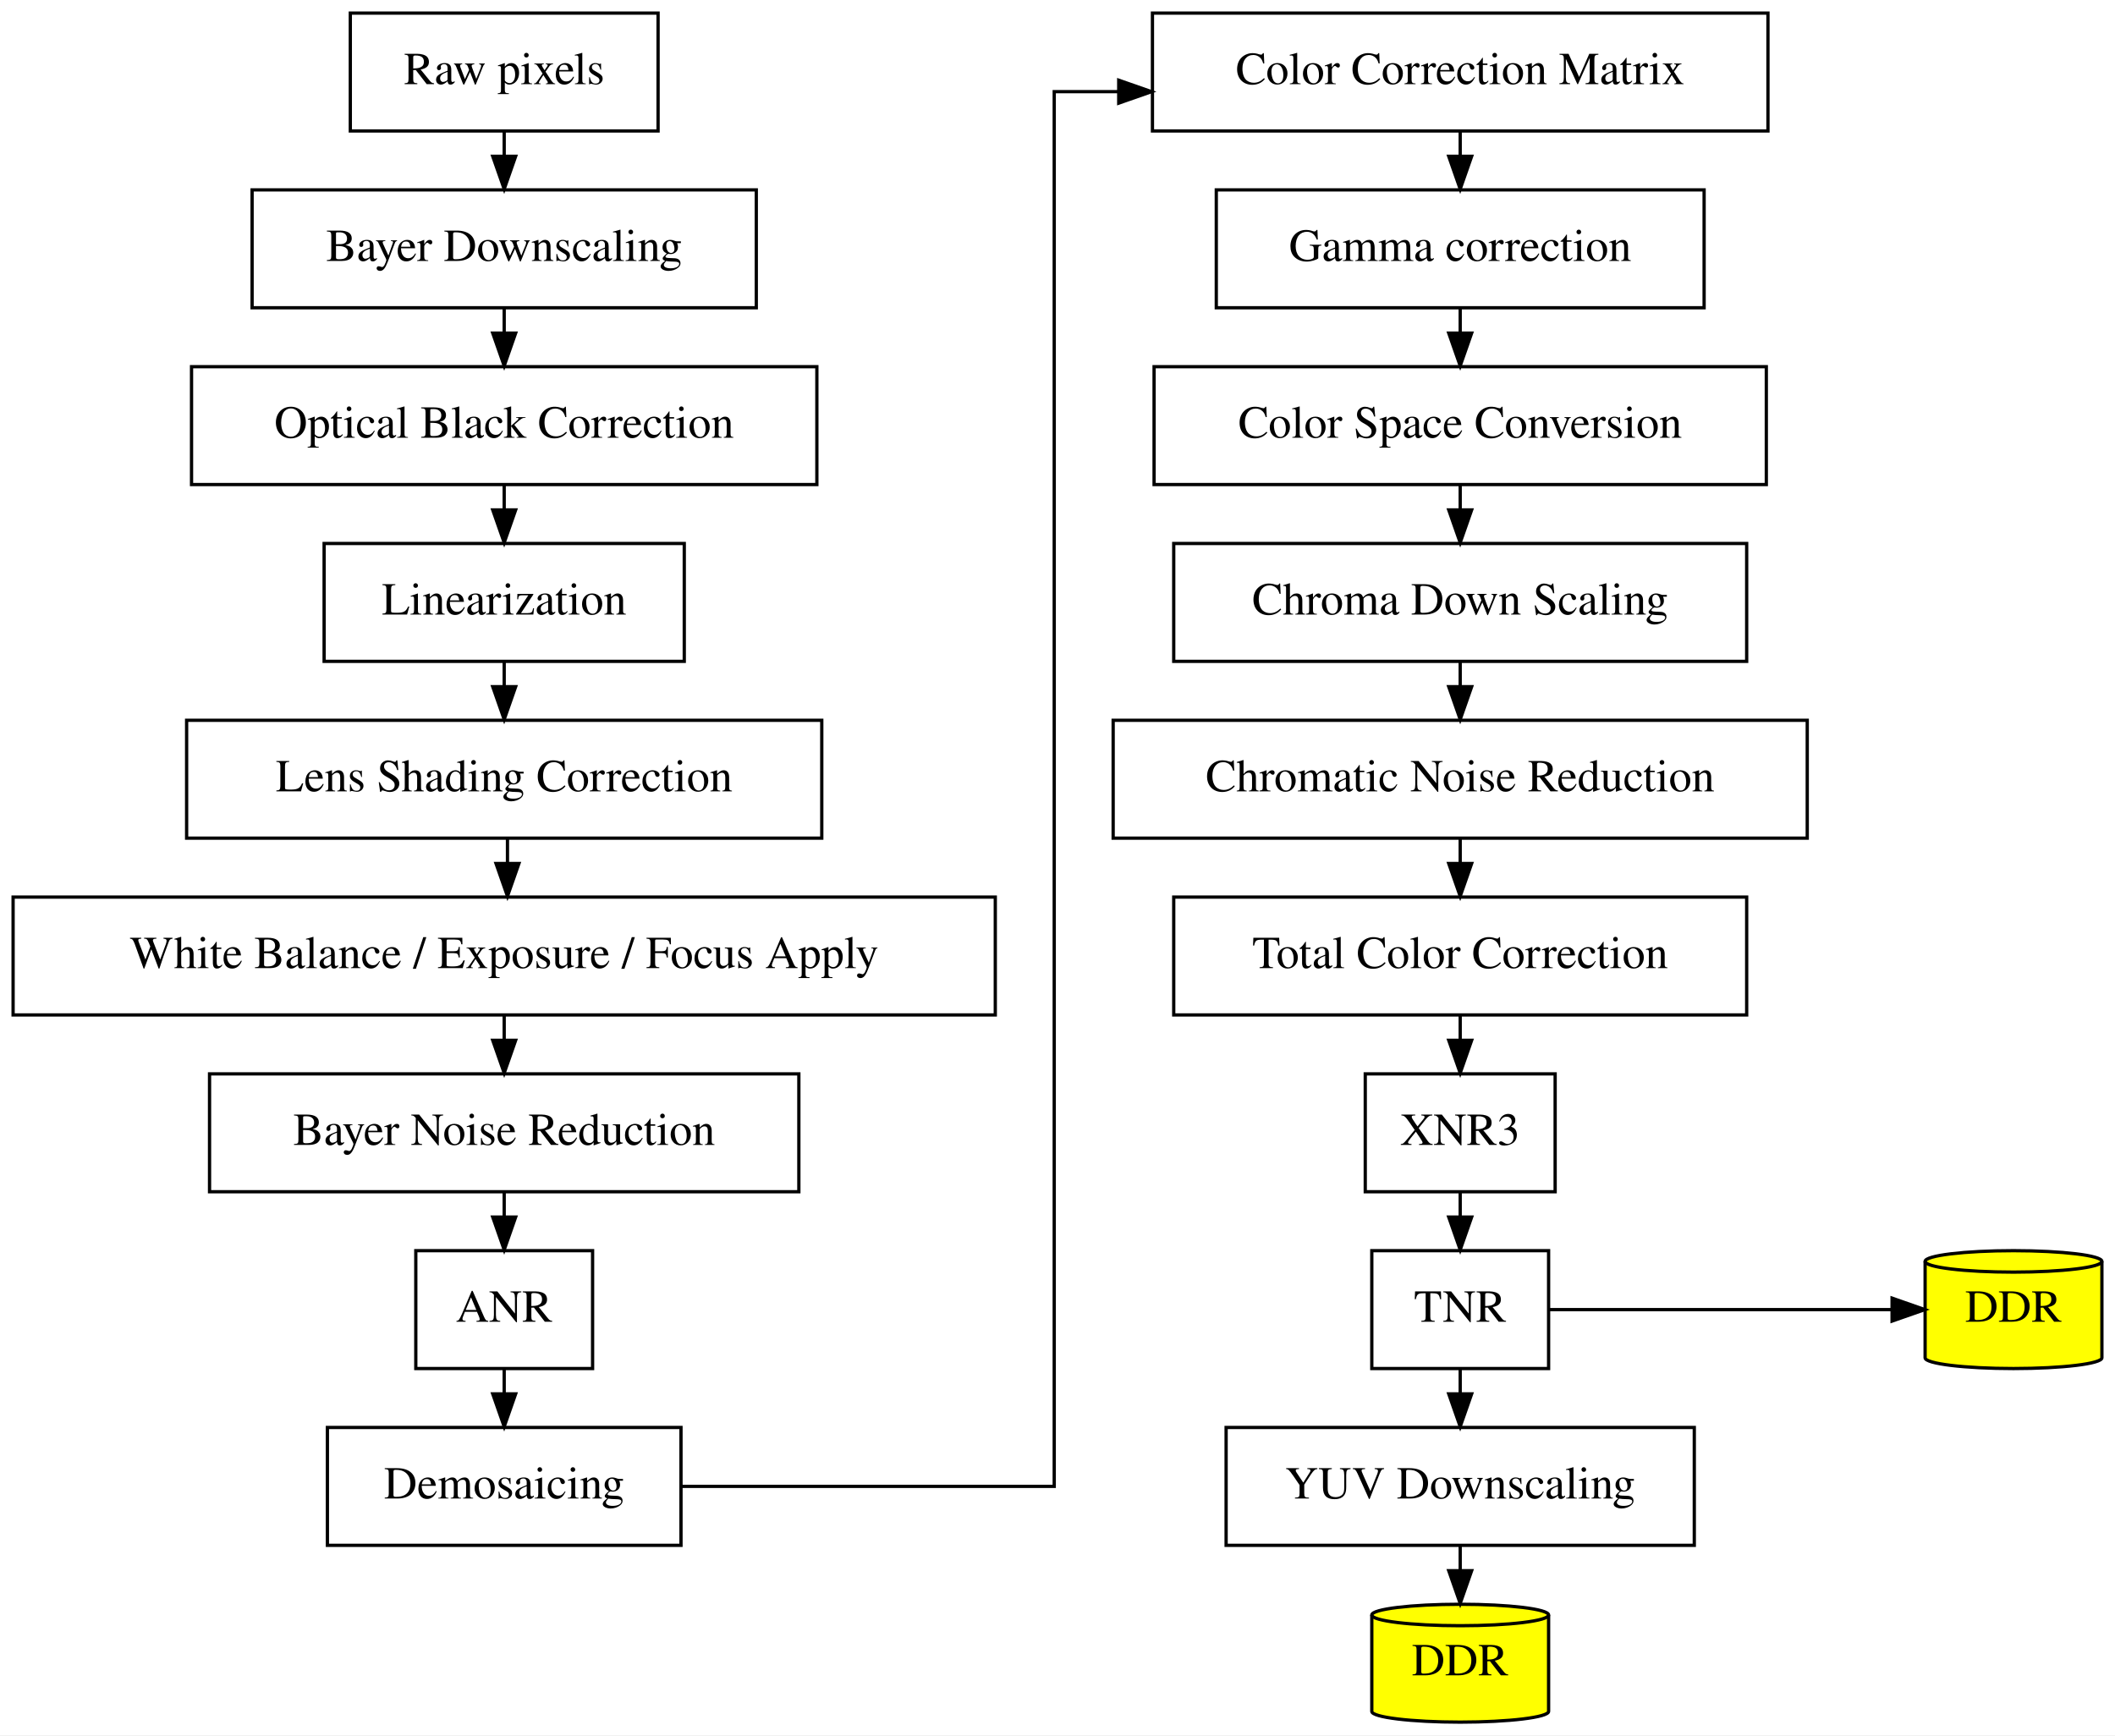
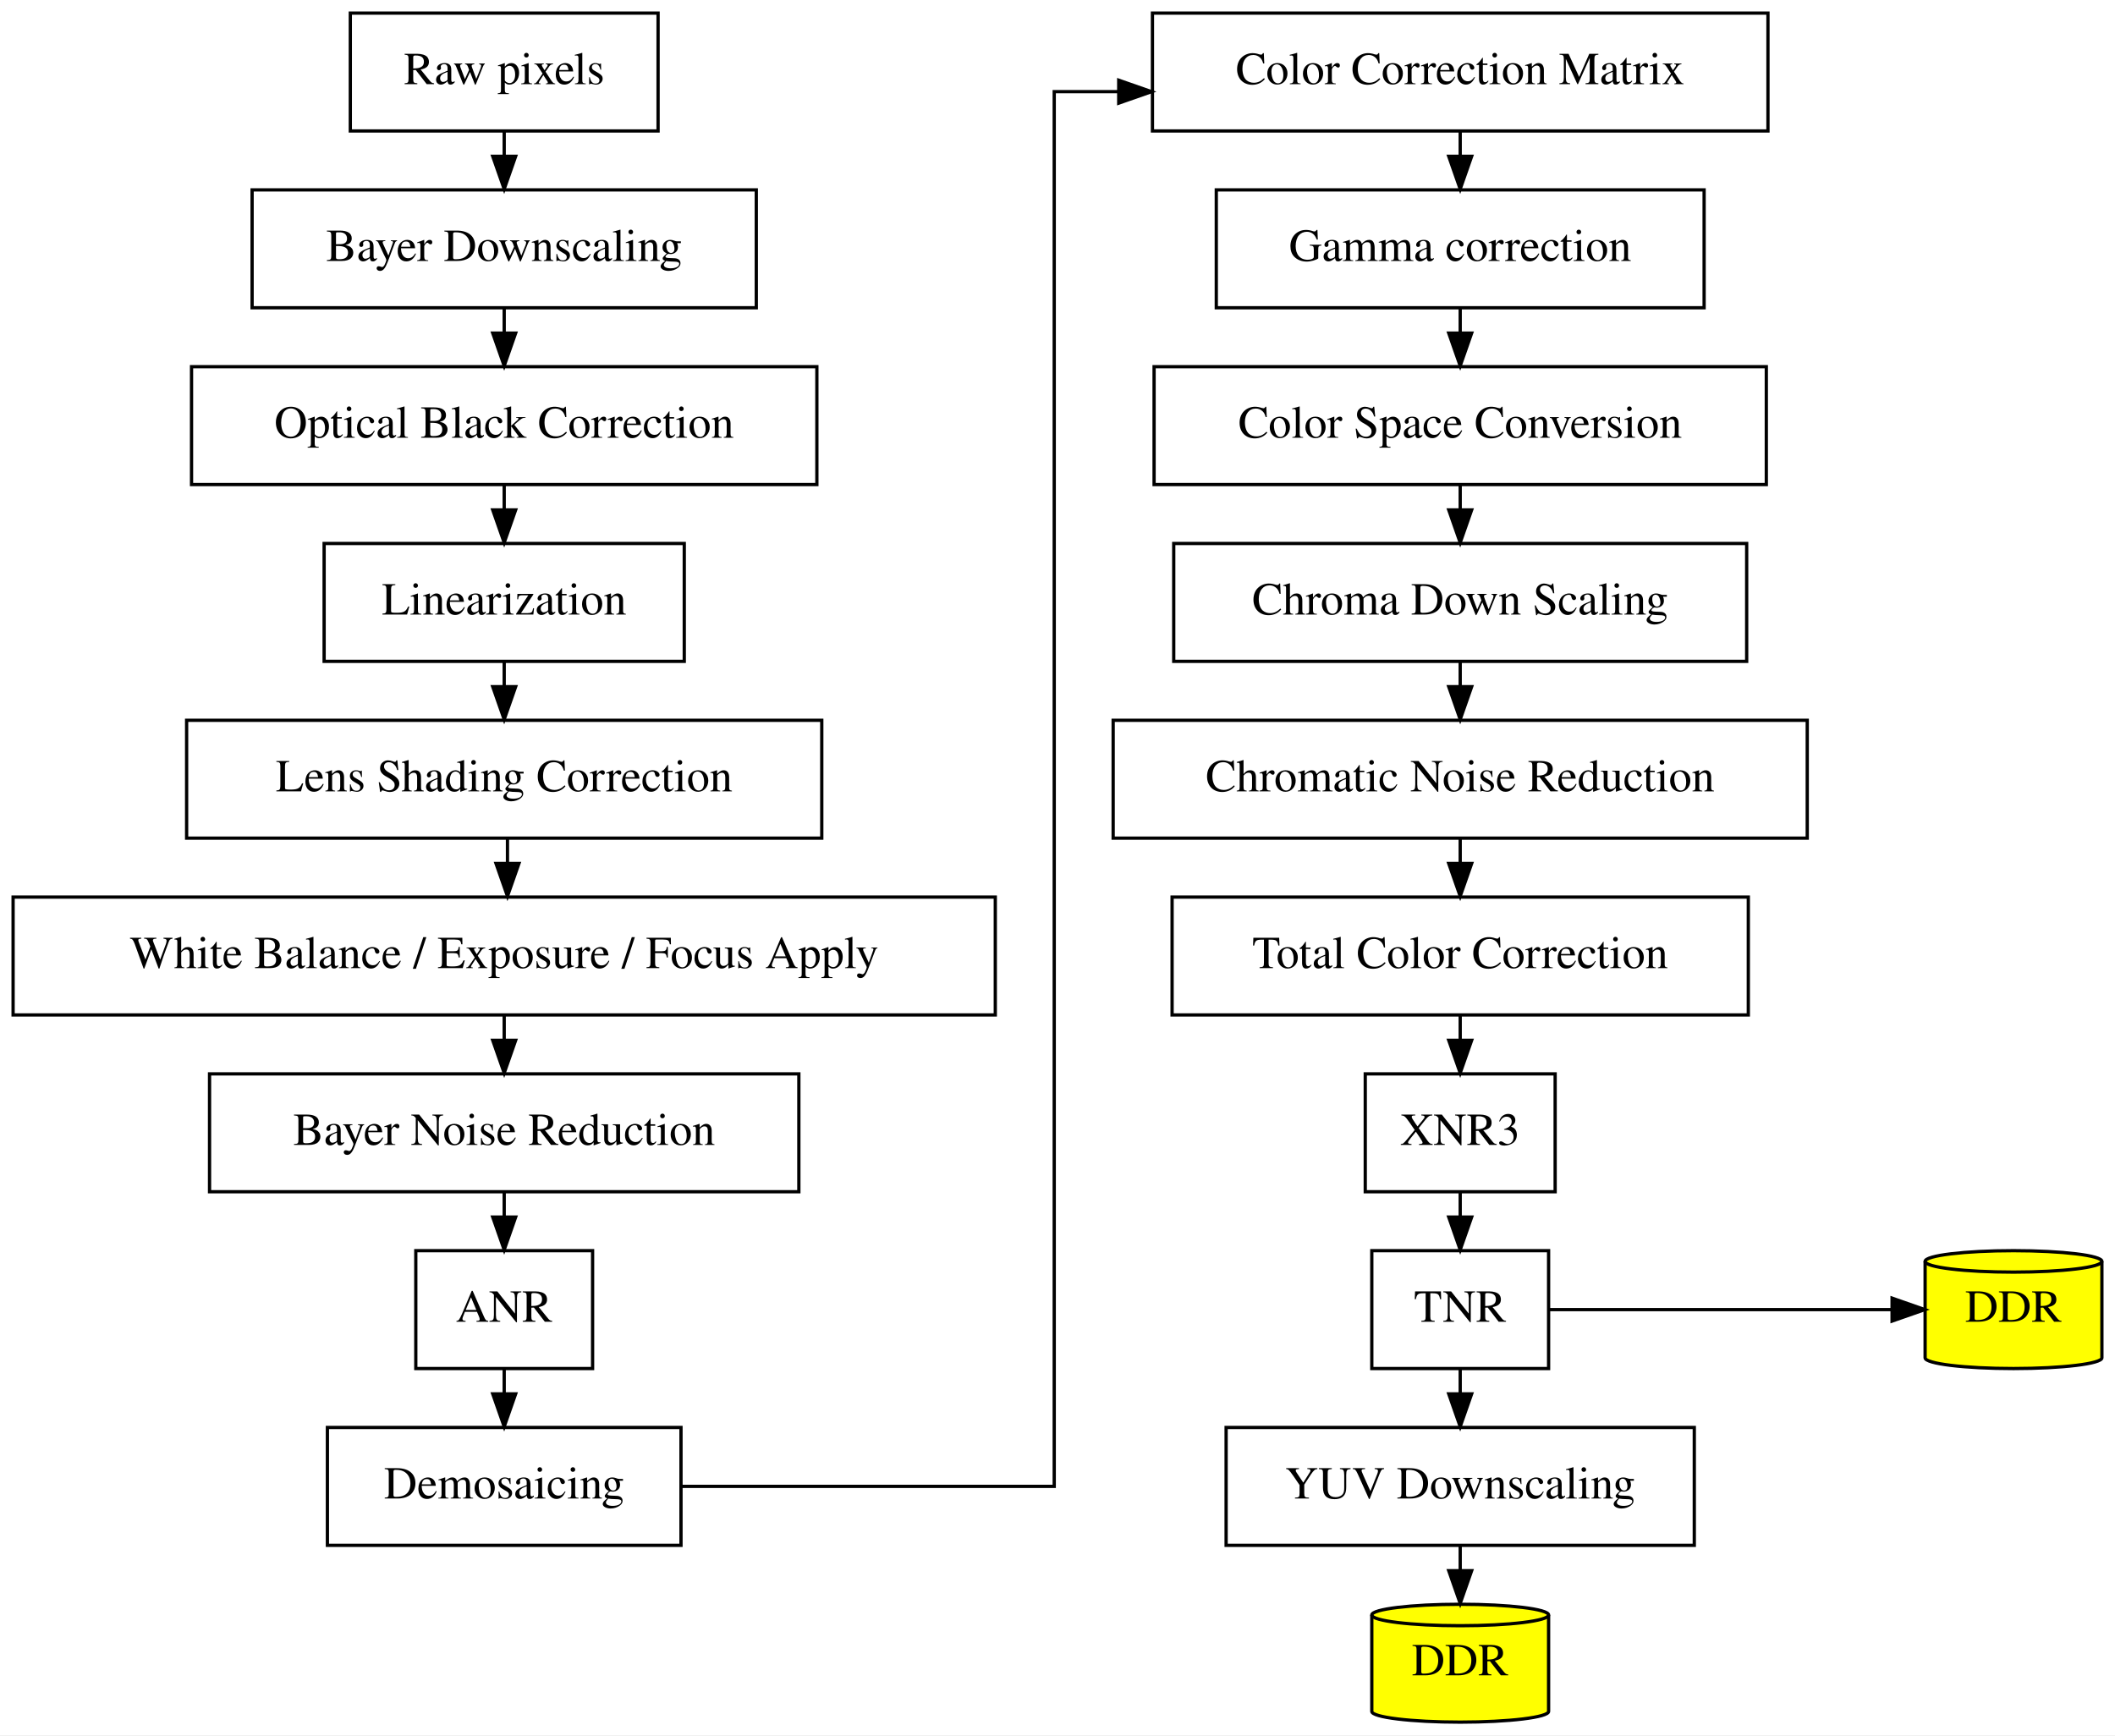
<svg xmlns="http://www.w3.org/2000/svg" width="646pt" height="530pt" viewBox="0.00 0.00 646.00 530.00">
  <g id="graph0" class="graph" transform="scale(1 1) rotate(0) translate(4 526)">
    <polygon fill="white" stroke="transparent" points="-4,4 -4,-526 642,-526 642,4 -4,4" />
    <g id="node1" class="node">
      <polygon fill="none" stroke="black" points="197,-522 103,-522 103,-486 197,-486 197,-522" />
      <text text-anchor="middle" x="150" y="-500.3" font-family="Times,serif" font-size="14.00">Raw pixels</text>
    </g>
    <g id="node2" class="node">
      <polygon fill="none" stroke="black" points="227,-468 73,-468 73,-432 227,-432 227,-468" />
      <text text-anchor="middle" x="150" y="-446.3" font-family="Times,serif" font-size="14.00">Bayer Downscaling</text>
    </g>
    <g id="edge1" class="edge">
      <path fill="none" stroke="black" d="M150,-485.72C150,-485.72 150,-478.26 150,-478.26" />
      <polygon fill="black" stroke="black" points="153.5,-478.26 150,-468.26 146.5,-478.26 153.5,-478.26" />
    </g>
    <g id="node10" class="node">
      <polygon fill="none" stroke="black" points="536,-522 348,-522 348,-486 536,-486 536,-522" />
      <text text-anchor="middle" x="442" y="-500.3" font-family="Times,serif" font-size="14.00">Color Correction Matrix</text>
    </g>
    <g id="node3" class="node">
      <polygon fill="none" stroke="black" points="245.5,-414 54.5,-414 54.5,-378 245.5,-378 245.5,-414" />
      <text text-anchor="middle" x="150" y="-392.3" font-family="Times,serif" font-size="14.00">Optical Black Correction</text>
    </g>
    <g id="edge2" class="edge">
      <path fill="none" stroke="black" d="M150,-431.72C150,-431.72 150,-424.26 150,-424.26" />
      <polygon fill="black" stroke="black" points="153.5,-424.26 150,-414.26 146.5,-424.26 153.5,-424.26" />
    </g>
    <g id="node4" class="node">
      <polygon fill="none" stroke="black" points="205,-360 95,-360 95,-324 205,-324 205,-360" />
      <text text-anchor="middle" x="150" y="-338.3" font-family="Times,serif" font-size="14.00">Linearization</text>
    </g>
    <g id="edge3" class="edge">
      <path fill="none" stroke="black" d="M150,-377.72C150,-377.72 150,-370.26 150,-370.26" />
      <polygon fill="black" stroke="black" points="153.5,-370.26 150,-360.26 146.5,-370.26 153.5,-370.26" />
    </g>
    <g id="node5" class="node">
      <polygon fill="none" stroke="black" points="247,-306 53,-306 53,-270 247,-270 247,-306" />
      <text text-anchor="middle" x="150" y="-284.3" font-family="Times,serif" font-size="14.00">Lens Shading Correction</text>
    </g>
    <g id="edge4" class="edge">
      <path fill="none" stroke="black" d="M150,-323.72C150,-323.72 150,-316.26 150,-316.26" />
      <polygon fill="black" stroke="black" points="153.5,-316.26 150,-306.26 146.5,-316.26 153.5,-316.26" />
    </g>
    <g id="node6" class="node">
      <polygon fill="none" stroke="black" points="300,-252 0,-252 0,-216 300,-216 300,-252" />
      <text text-anchor="middle" x="150" y="-230.3" font-family="Times,serif" font-size="14.00">White Balance / Exposure / Focus Apply</text>
    </g>
    <g id="edge5" class="edge">
      <path fill="none" stroke="black" d="M151,-269.72C151,-269.72 151,-262.26 151,-262.26" />
      <polygon fill="black" stroke="black" points="154.5,-262.26 151,-252.26 147.5,-262.26 154.5,-262.26" />
    </g>
    <g id="node7" class="node">
      <polygon fill="none" stroke="black" points="240,-198 60,-198 60,-162 240,-162 240,-198" />
      <text text-anchor="middle" x="150" y="-176.3" font-family="Times,serif" font-size="14.00">Bayer Noise Reduction</text>
    </g>
    <g id="edge6" class="edge">
      <path fill="none" stroke="black" d="M150,-215.72C150,-215.72 150,-208.26 150,-208.26" />
      <polygon fill="black" stroke="black" points="153.5,-208.26 150,-198.26 146.5,-208.26 153.5,-208.26" />
    </g>
    <g id="node8" class="node">
      <polygon fill="none" stroke="black" points="177,-144 123,-144 123,-108 177,-108 177,-144" />
      <text text-anchor="middle" x="150" y="-122.3" font-family="Times,serif" font-size="14.00">ANR</text>
    </g>
    <g id="edge7" class="edge">
      <path fill="none" stroke="black" d="M150,-161.72C150,-161.72 150,-154.26 150,-154.26" />
      <polygon fill="black" stroke="black" points="153.5,-154.26 150,-144.26 146.5,-154.26 153.5,-154.26" />
    </g>
    <g id="node9" class="node">
      <polygon fill="none" stroke="black" points="204,-90 96,-90 96,-54 204,-54 204,-90" />
      <text text-anchor="middle" x="150" y="-68.3" font-family="Times,serif" font-size="14.00">Demosaicing</text>
    </g>
    <g id="edge8" class="edge">
      <path fill="none" stroke="black" d="M150,-107.72C150,-107.72 150,-100.26 150,-100.26" />
      <polygon fill="black" stroke="black" points="153.5,-100.26 150,-90.26 146.5,-100.26 153.5,-100.26" />
    </g>
    <g id="edge19" class="edge">
      <path fill="none" stroke="black" d="M204.08,-72C253.19,-72 318,-72 318,-72 318,-72 318,-498 318,-498 318,-498 337.7,-498 337.7,-498" />
      <polygon fill="black" stroke="black" points="337.7,-501.5 347.7,-498 337.7,-494.5 337.7,-501.5" />
    </g>
    <g id="node11" class="node">
      <polygon fill="none" stroke="black" points="516.5,-468 367.5,-468 367.5,-432 516.5,-432 516.5,-468" />
      <text text-anchor="middle" x="442" y="-446.3" font-family="Times,serif" font-size="14.00">Gamma correction</text>
    </g>
    <g id="edge9" class="edge">
      <path fill="none" stroke="black" d="M442,-485.72C442,-485.72 442,-478.26 442,-478.26" />
      <polygon fill="black" stroke="black" points="445.5,-478.26 442,-468.26 438.5,-478.26 445.5,-478.26" />
    </g>
    <g id="node12" class="node">
      <polygon fill="none" stroke="black" points="535.5,-414 348.5,-414 348.5,-378 535.5,-378 535.5,-414" />
      <text text-anchor="middle" x="442" y="-392.3" font-family="Times,serif" font-size="14.00">Color Space Conversion</text>
    </g>
    <g id="edge10" class="edge">
      <path fill="none" stroke="black" d="M442,-431.72C442,-431.72 442,-424.26 442,-424.26" />
      <polygon fill="black" stroke="black" points="445.5,-424.26 442,-414.26 438.5,-424.26 445.5,-424.26" />
    </g>
    <g id="node13" class="node">
      <polygon fill="none" stroke="black" points="529.5,-360 354.5,-360 354.5,-324 529.5,-324 529.5,-360" />
      <text text-anchor="middle" x="442" y="-338.3" font-family="Times,serif" font-size="14.00">Chroma Down Scaling</text>
    </g>
    <g id="edge11" class="edge">
      <path fill="none" stroke="black" d="M442,-377.72C442,-377.72 442,-370.26 442,-370.26" />
      <polygon fill="black" stroke="black" points="445.5,-370.26 442,-360.26 438.5,-370.26 445.5,-370.26" />
    </g>
    <g id="node14" class="node">
      <polygon fill="none" stroke="black" points="548,-306 336,-306 336,-270 548,-270 548,-306" />
      <text text-anchor="middle" x="442" y="-284.3" font-family="Times,serif" font-size="14.00">Chromatic Noise Reduction</text>
    </g>
    <g id="edge12" class="edge">
      <path fill="none" stroke="black" d="M442,-323.72C442,-323.72 442,-316.26 442,-316.26" />
      <polygon fill="black" stroke="black" points="445.5,-316.26 442,-306.26 438.5,-316.26 445.5,-316.26" />
    </g>
    <g id="node15" class="node">
-       <polygon fill="none" stroke="black" points="529.5,-252 354.5,-252 354.5,-216 529.5,-216 529.5,-252" />
+       <polygon fill="none" stroke="black" points="530,-252 354,-252 354,-216 530,-216 530,-252" />
      <text text-anchor="middle" x="442" y="-230.3" font-family="Times,serif" font-size="14.00">Total Color Correction</text>
    </g>
    <g id="edge13" class="edge">
      <path fill="none" stroke="black" d="M442,-269.72C442,-269.72 442,-262.26 442,-262.26" />
      <polygon fill="black" stroke="black" points="445.5,-262.26 442,-252.26 438.5,-262.26 445.5,-262.26" />
    </g>
    <g id="node16" class="node">
      <polygon fill="none" stroke="black" points="471,-198 413,-198 413,-162 471,-162 471,-198" />
      <text text-anchor="middle" x="442" y="-176.3" font-family="Times,serif" font-size="14.00">XNR3</text>
    </g>
    <g id="edge14" class="edge">
      <path fill="none" stroke="black" d="M442,-215.72C442,-215.72 442,-208.26 442,-208.26" />
      <polygon fill="black" stroke="black" points="445.5,-208.26 442,-198.26 438.5,-208.26 445.5,-208.26" />
    </g>
    <g id="node17" class="node">
      <polygon fill="none" stroke="black" points="469,-144 415,-144 415,-108 469,-108 469,-144" />
      <text text-anchor="middle" x="442" y="-122.3" font-family="Times,serif" font-size="14.00">TNR</text>
    </g>
    <g id="edge15" class="edge">
      <path fill="none" stroke="black" d="M442,-161.72C442,-161.72 442,-154.26 442,-154.26" />
      <polygon fill="black" stroke="black" points="445.5,-154.26 442,-144.26 438.5,-154.26 445.5,-154.26" />
    </g>
    <g id="node18" class="node">
      <path fill="yellow" stroke="black" d="M638,-140.73C638,-142.53 625.9,-144 611,-144 596.1,-144 584,-142.53 584,-140.73 584,-140.73 584,-111.27 584,-111.27 584,-109.47 596.1,-108 611,-108 625.9,-108 638,-109.47 638,-111.27 638,-111.27 638,-140.73 638,-140.73" />
      <path fill="none" stroke="black" d="M638,-140.73C638,-138.92 625.9,-137.45 611,-137.45 596.1,-137.45 584,-138.92 584,-140.73" />
      <text text-anchor="middle" x="611" y="-122.3" font-family="Times,serif" font-size="14.00">DDR</text>
    </g>
    <g id="edge20" class="edge">
      <path fill="none" stroke="black" d="M469.15,-126C469.15,-126 573.91,-126 573.91,-126" />
      <polygon fill="black" stroke="black" points="573.91,-129.5 583.91,-126 573.91,-122.5 573.91,-129.5" />
    </g>
    <g id="node19" class="node">
      <polygon fill="none" stroke="black" points="513.5,-90 370.5,-90 370.5,-54 513.5,-54 513.5,-90" />
      <text text-anchor="middle" x="442" y="-68.3" font-family="Times,serif" font-size="14.00">YUV Downscaling</text>
    </g>
    <g id="edge16" class="edge">
      <path fill="none" stroke="black" d="M442,-107.72C442,-107.72 442,-100.26 442,-100.26" />
      <polygon fill="black" stroke="black" points="445.5,-100.26 442,-90.26 438.5,-100.26 445.5,-100.26" />
    </g>
    <g id="node20" class="node">
      <path fill="yellow" stroke="black" d="M469,-32.73C469,-34.53 456.9,-36 442,-36 427.1,-36 415,-34.53 415,-32.73 415,-32.73 415,-3.27 415,-3.27 415,-1.47 427.1,0 442,0 456.9,0 469,-1.47 469,-3.27 469,-3.27 469,-32.73 469,-32.73" />
      <path fill="none" stroke="black" d="M469,-32.73C469,-30.92 456.9,-29.45 442,-29.45 427.1,-29.45 415,-30.92 415,-32.73" />
      <text text-anchor="middle" x="442" y="-14.3" font-family="Times,serif" font-size="14.00">DDR</text>
    </g>
    <g id="edge17" class="edge">
      <path fill="none" stroke="black" d="M442,-53.72C442,-53.72 442,-46.26 442,-46.26" />
      <polygon fill="black" stroke="black" points="445.5,-46.26 442,-36.26 438.5,-46.26 445.5,-46.26" />
    </g>
  </g>
</svg>
